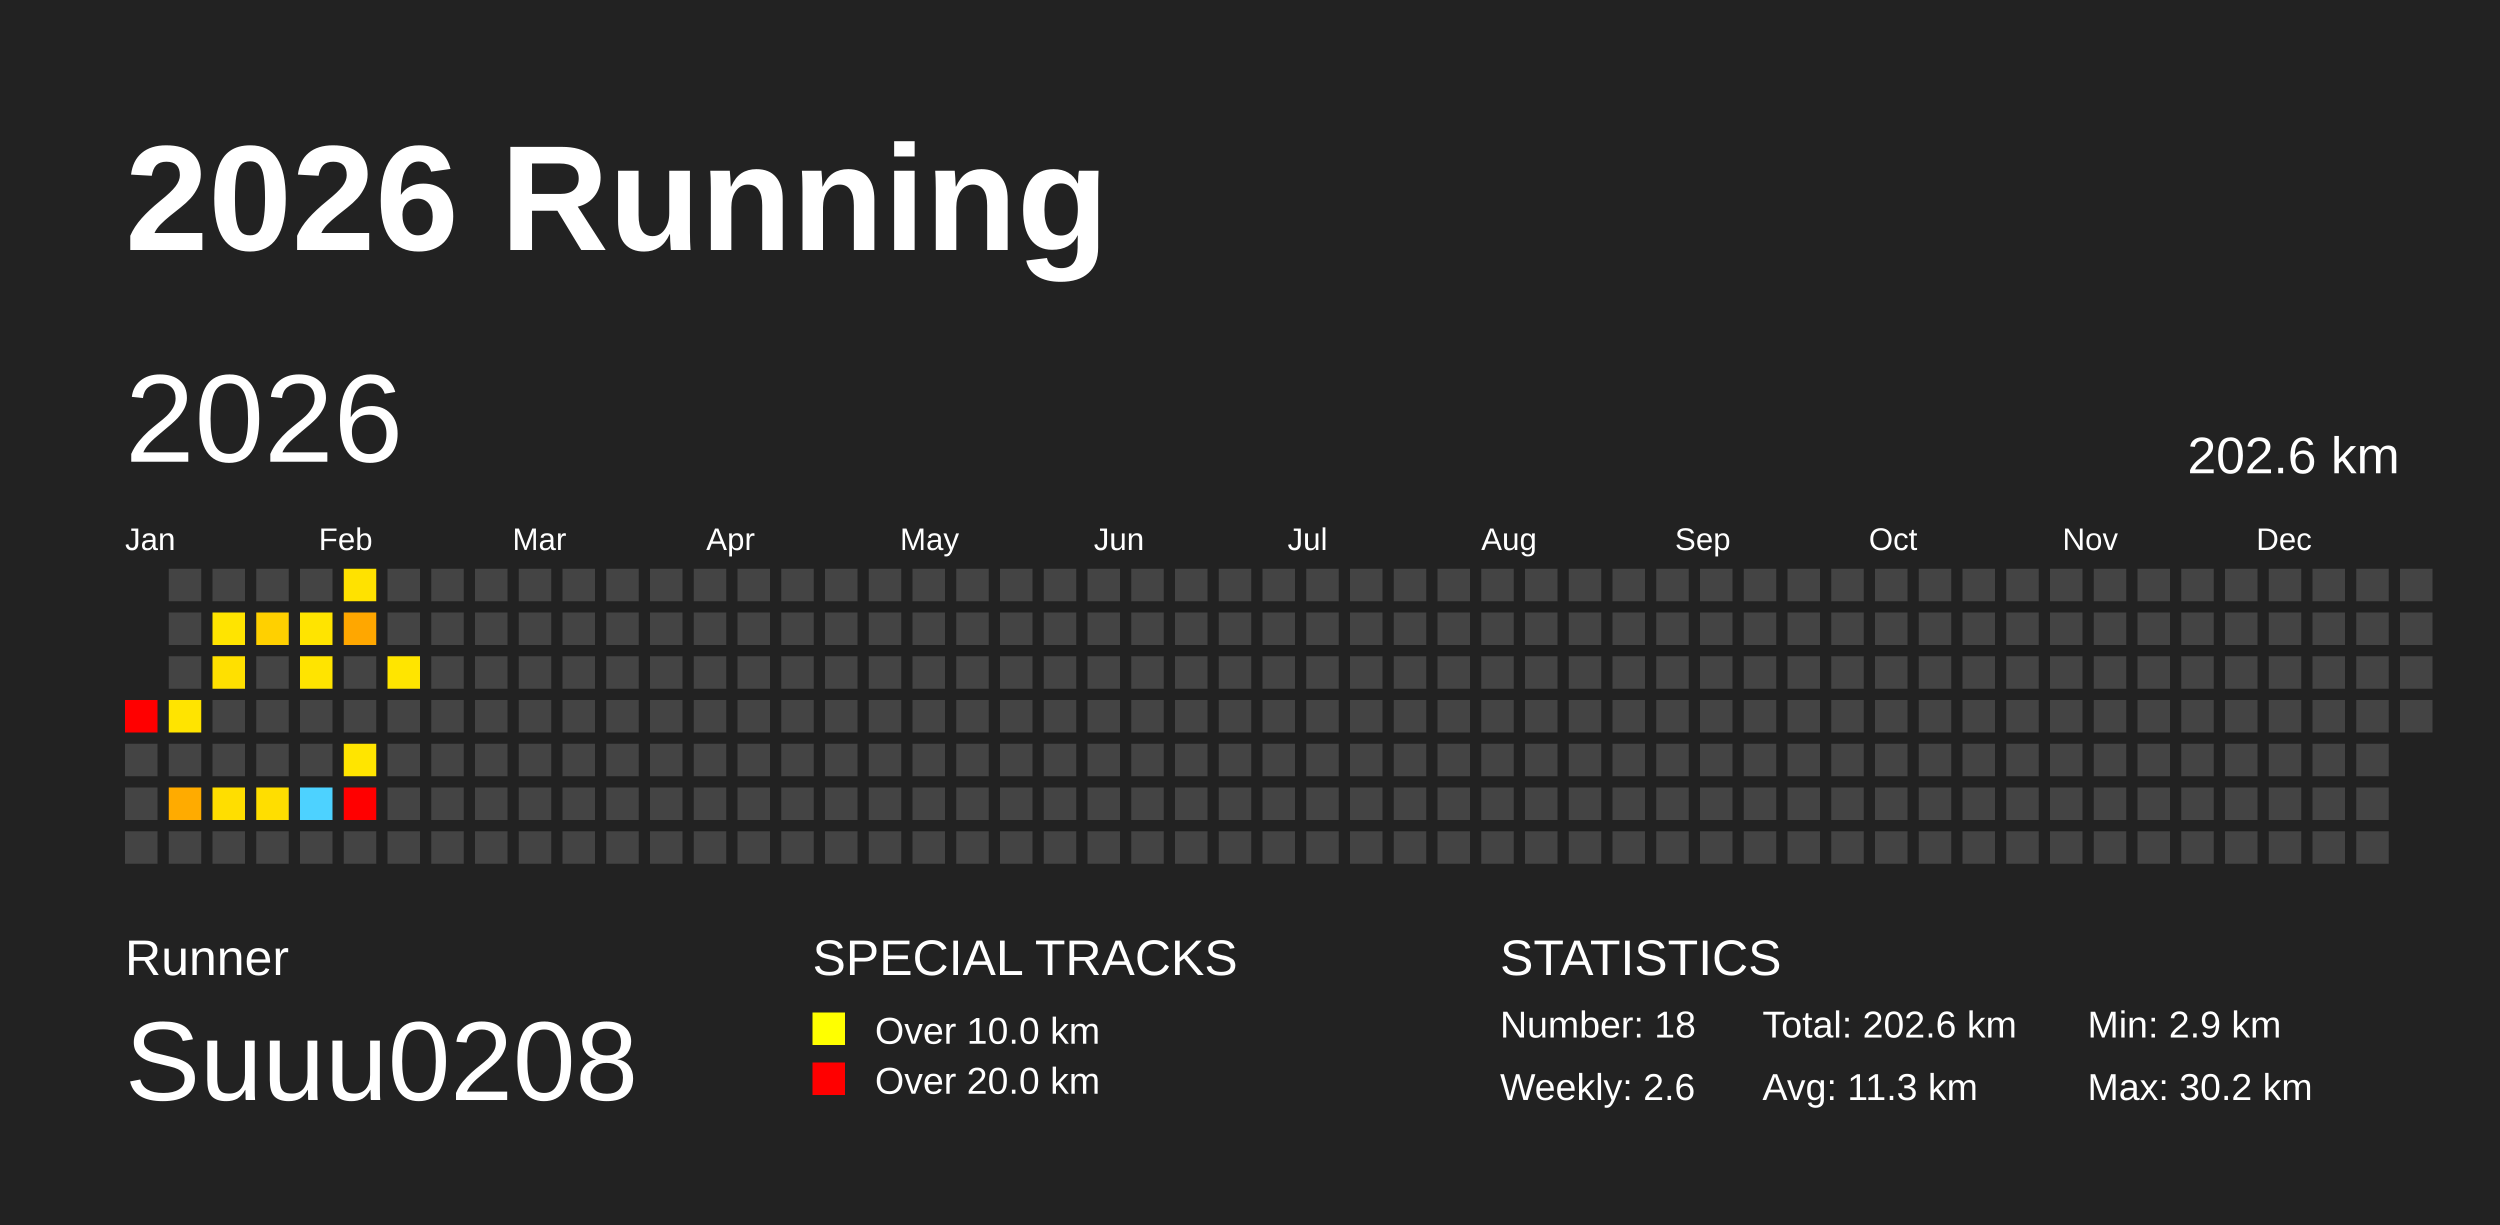
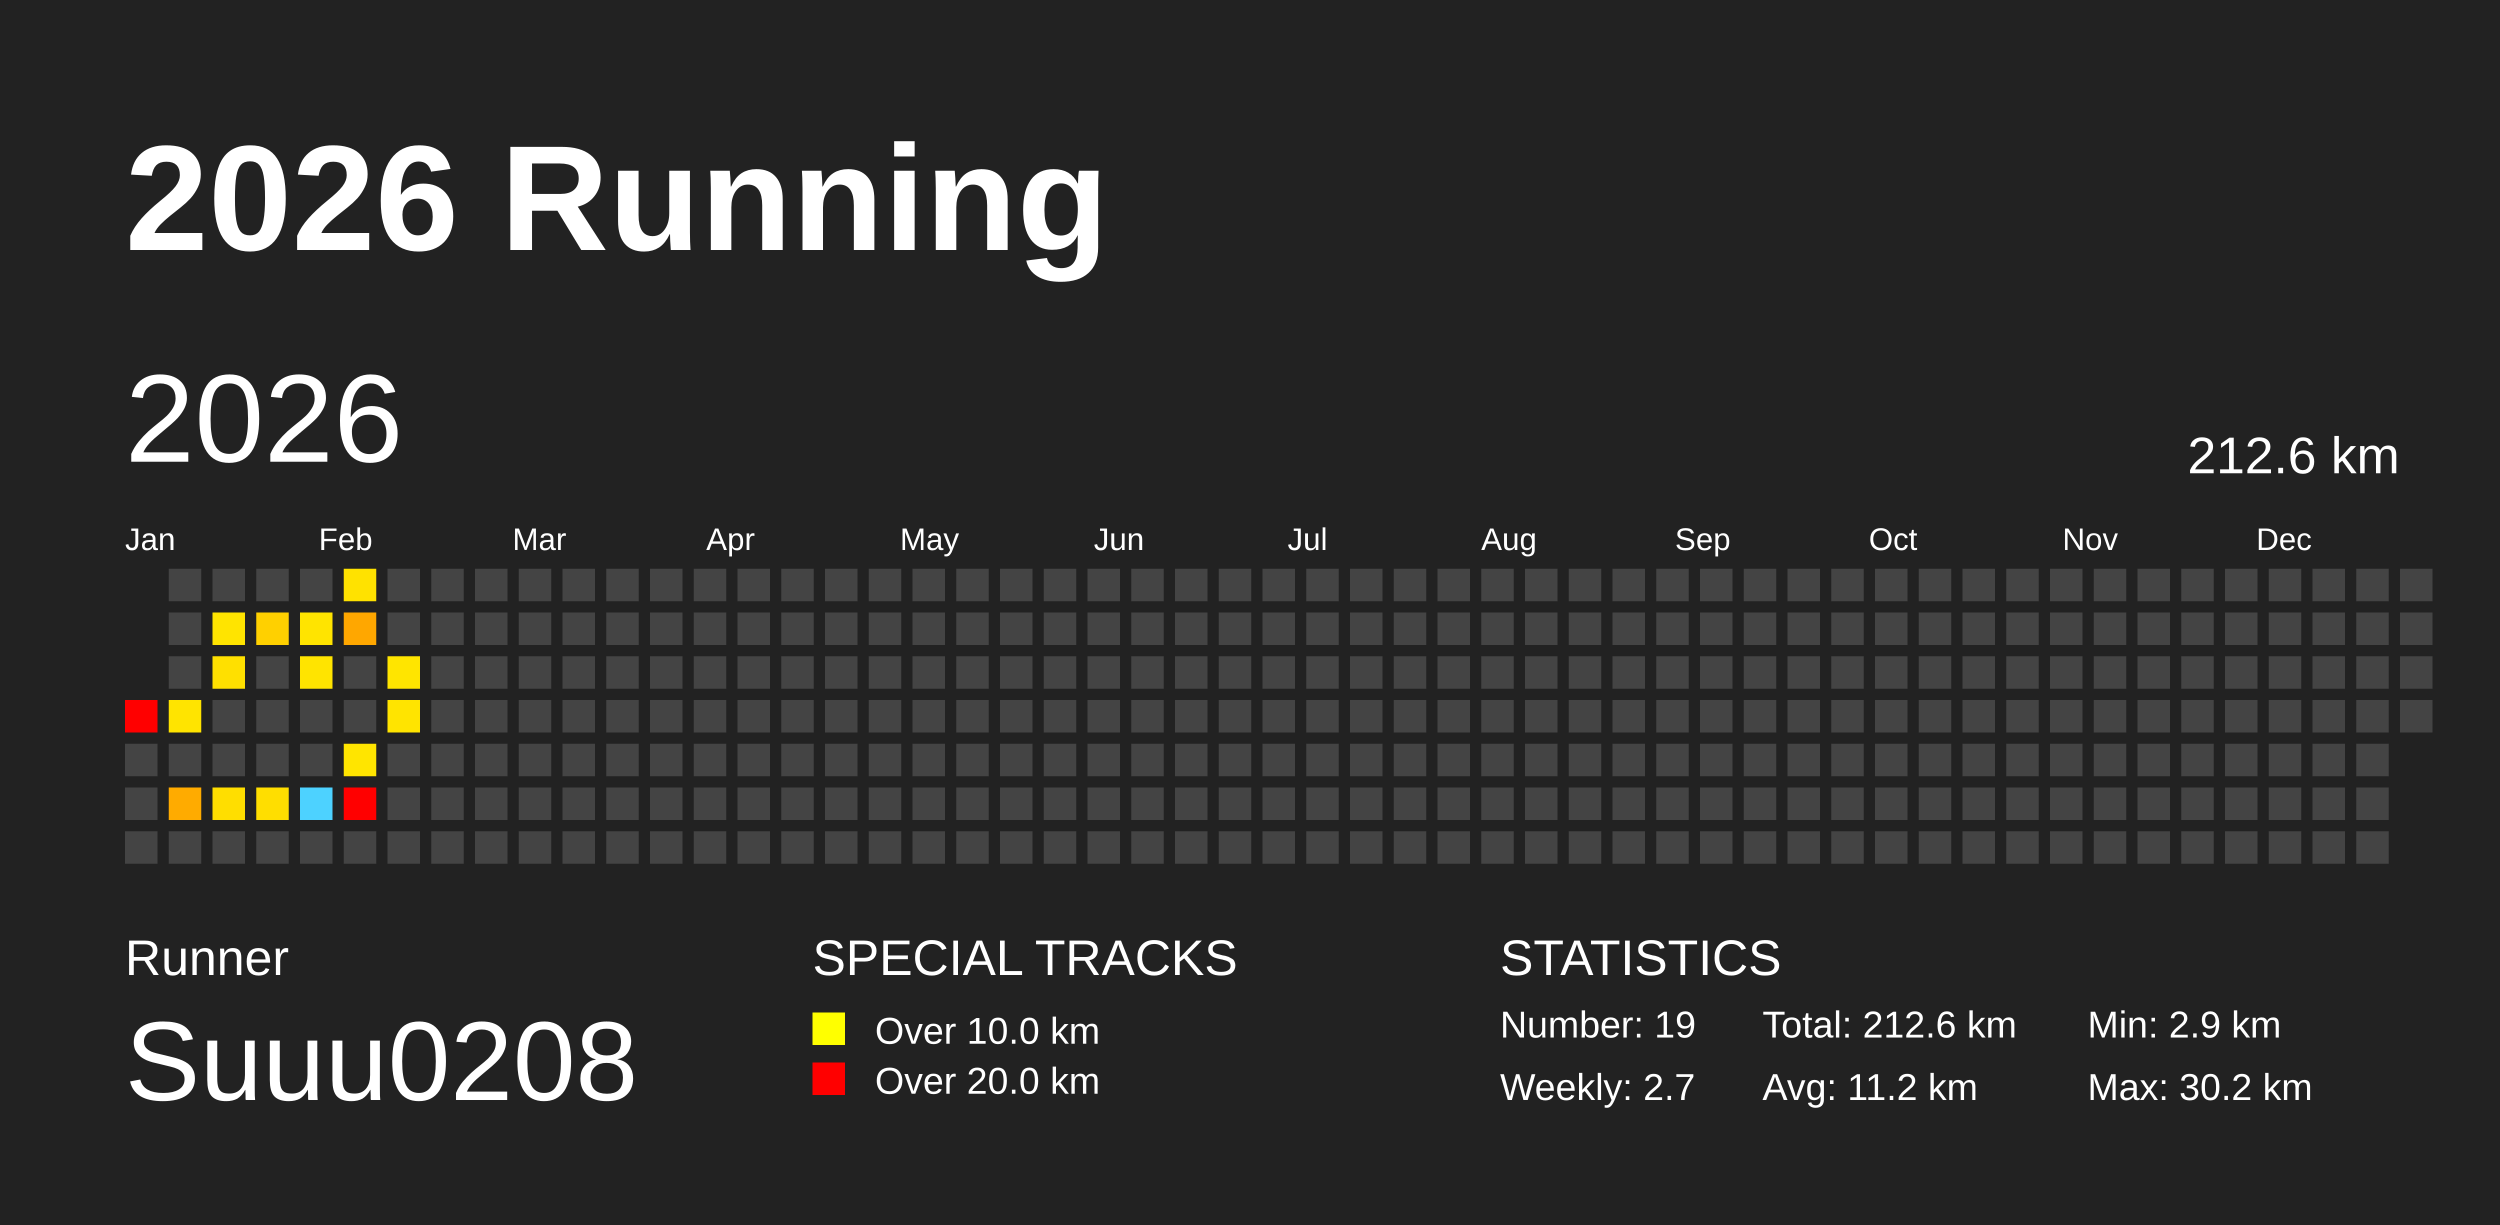
<svg xmlns="http://www.w3.org/2000/svg" baseProfile="full" height="98mm" version="1.1" viewBox="0,0,200,98" width="200mm">
  <defs />
  <rect fill="#222222" height="98" width="200" x="0" y="0" />
  <text fill="#FFFFFF" style="font-size:12px; font-family:Arial; font-weight:bold;" x="10" y="20">2026 Running</text>
  <text fill="#FFFFFF" style="font-size:4px; font-family:Arial" x="10" y="78">Runner</text>
  <text fill="#FFFFFF" style="font-size:9px; font-family:Arial" x="10" y="88">Suuu0208</text>
  <text fill="#FFFFFF" style="font-size:4px; font-family:Arial" x="65" y="78">SPECIAL TRACKS</text>
  <rect fill="yellow" height="2.6" width="2.6" x="65" y="81" />
  <text fill="#FFFFFF" style="font-size:3px; font-family:Arial" x="70" y="83.5">Over 10.0 km</text>
  <rect fill="red" height="2.6" width="2.6" x="65" y="85" />
  <text fill="#FFFFFF" style="font-size:3px; font-family:Arial" x="70" y="87.5">Over 20.0 km</text>
  <text fill="#FFFFFF" style="font-size:4px; font-family:Arial" x="120" y="78">STATISTICS</text>
-   <text fill="#FFFFFF" style="font-size:3px; font-family:Arial" x="120" y="83">Number: 18</text>
-   <text fill="#FFFFFF" style="font-size:3px; font-family:Arial" x="120" y="88">Weekly: 2.6</text>
-   <text fill="#FFFFFF" style="font-size:3px; font-family:Arial" x="141" y="83">Total: 202.6 km</text>
-   <text fill="#FFFFFF" style="font-size:3px; font-family:Arial" x="141" y="88">Avg: 11.3 km</text>
+   <text fill="#FFFFFF" style="font-size:3px; font-family:Arial" x="120" y="83">Number: 19</text>
+   <text fill="#FFFFFF" style="font-size:3px; font-family:Arial" x="120" y="88">Weekly: 2.7</text>
+   <text fill="#FFFFFF" style="font-size:3px; font-family:Arial" x="141" y="83">Total: 212.6 km</text>
+   <text fill="#FFFFFF" style="font-size:3px; font-family:Arial" x="141" y="88">Avg: 11.2 km</text>
  <text fill="#FFFFFF" style="font-size:3px; font-family:Arial" x="167" y="83">Min: 2.9 km</text>
  <text fill="#FFFFFF" style="font-size:3px; font-family:Arial" x="167" y="88">Max: 30.2 km</text>
  <text dominant-baseline="hanging" fill="#FFFFFF" style="font-size:10.0px; font-family:Arial;" x="10" y="30">2026</text>
-   <text dominant-baseline="hanging" fill="#FFFFFF" style="font-size:4.125px; font-family:Arial;" x="175" y="35">202.6 km</text>
+   <text dominant-baseline="hanging" fill="#FFFFFF" style="font-size:4.125px; font-family:Arial;" x="175" y="35">212.6 km</text>
  <text fill="#FFFFFF" style="font-size:2.5px; font-family:Arial" x="10.0" y="44">Jan</text>
  <text fill="#FFFFFF" style="font-size:2.5px; font-family:Arial" x="25.5" y="44">Feb</text>
  <text fill="#FFFFFF" style="font-size:2.5px; font-family:Arial" x="41.0" y="44">Mar</text>
  <text fill="#FFFFFF" style="font-size:2.5px; font-family:Arial" x="56.5" y="44">Apr</text>
  <text fill="#FFFFFF" style="font-size:2.5px; font-family:Arial" x="72.0" y="44">May</text>
  <text fill="#FFFFFF" style="font-size:2.5px; font-family:Arial" x="87.5" y="44">Jun</text>
  <text fill="#FFFFFF" style="font-size:2.5px; font-family:Arial" x="103.0" y="44">Jul</text>
  <text fill="#FFFFFF" style="font-size:2.5px; font-family:Arial" x="118.5" y="44">Aug</text>
  <text fill="#FFFFFF" style="font-size:2.5px; font-family:Arial" x="134.0" y="44">Sep</text>
  <text fill="#FFFFFF" style="font-size:2.5px; font-family:Arial" x="149.5" y="44">Oct</text>
  <text fill="#FFFFFF" style="font-size:2.5px; font-family:Arial" x="165.0" y="44">Nov</text>
  <text fill="#FFFFFF" style="font-size:2.5px; font-family:Arial" x="180.5" y="44">Dec</text>
  <rect fill="red" height="2.6" width="2.6" x="10.0" y="56.0" />
  <rect fill="#444444" height="2.6" width="2.6" x="10.0" y="59.5" />
  <rect fill="#444444" height="2.6" width="2.6" x="10.0" y="63.0" />
  <rect fill="#444444" height="2.6" width="2.6" x="10.0" y="66.5" />
  <rect fill="#444444" height="2.6" width="2.6" x="13.5" y="45.5" />
  <rect fill="#444444" height="2.6" width="2.6" x="13.5" y="49.0" />
  <rect fill="#444444" height="2.6" width="2.6" x="13.5" y="52.5" />
  <rect fill="#ffe400" height="2.6" width="2.6" x="13.5" y="56.0" />
  <rect fill="#444444" height="2.6" width="2.6" x="13.5" y="59.5" />
  <rect fill="#ffab00" height="2.6" width="2.6" x="13.5" y="63.0" />
  <rect fill="#444444" height="2.6" width="2.6" x="13.5" y="66.5" />
  <rect fill="#444444" height="2.6" width="2.6" x="17.0" y="45.5" />
  <rect fill="#ffe400" height="2.6" width="2.6" x="17.0" y="49.0" />
  <rect fill="#ffe000" height="2.6" width="2.6" x="17.0" y="52.5" />
  <rect fill="#444444" height="2.6" width="2.6" x="17.0" y="56.0" />
  <rect fill="#444444" height="2.6" width="2.6" x="17.0" y="59.5" />
  <rect fill="#ffde00" height="2.6" width="2.6" x="17.0" y="63.0" />
  <rect fill="#444444" height="2.6" width="2.6" x="17.0" y="66.5" />
  <rect fill="#444444" height="2.6" width="2.6" x="20.5" y="45.5" />
  <rect fill="#ffd000" height="2.6" width="2.6" x="20.5" y="49.0" />
  <rect fill="#444444" height="2.6" width="2.6" x="20.5" y="52.5" />
  <rect fill="#444444" height="2.6" width="2.6" x="20.5" y="56.0" />
  <rect fill="#444444" height="2.6" width="2.6" x="20.5" y="59.5" />
  <rect fill="#ffde00" height="2.6" width="2.6" x="20.5" y="63.0" />
  <rect fill="#444444" height="2.6" width="2.6" x="20.5" y="66.5" />
  <rect fill="#444444" height="2.6" width="2.6" x="24.0" y="45.5" />
  <rect fill="#ffe400" height="2.6" width="2.6" x="24.0" y="49.0" />
  <rect fill="#ffe400" height="2.6" width="2.6" x="24.0" y="52.5" />
  <rect fill="#444444" height="2.6" width="2.6" x="24.0" y="56.0" />
  <rect fill="#444444" height="2.6" width="2.6" x="24.0" y="59.5" />
  <rect fill="#4dd2ff" height="2.6" width="2.6" x="24.0" y="63.0" />
  <rect fill="#444444" height="2.6" width="2.6" x="24.0" y="66.5" />
  <rect fill="#ffe200" height="2.6" width="2.6" x="27.5" y="45.5" />
  <rect fill="#ffa700" height="2.6" width="2.6" x="27.5" y="49.0" />
  <rect fill="#444444" height="2.6" width="2.6" x="27.5" y="52.5" />
  <rect fill="#444444" height="2.6" width="2.6" x="27.5" y="56.0" />
  <rect fill="#ffe500" height="2.6" width="2.6" x="27.5" y="59.5" />
  <rect fill="red" height="2.6" width="2.6" x="27.5" y="63.0" />
  <rect fill="#444444" height="2.6" width="2.6" x="27.5" y="66.5" />
  <rect fill="#444444" height="2.6" width="2.6" x="31.0" y="45.5" />
  <rect fill="#444444" height="2.6" width="2.6" x="31.0" y="49.0" />
  <rect fill="#ffe500" height="2.6" width="2.6" x="31.0" y="52.5" />
-   <rect fill="#444444" height="2.6" width="2.6" x="31.0" y="56.0" />
+   <rect fill="#ffe400" height="2.6" width="2.6" x="31.0" y="56.0" />
  <rect fill="#444444" height="2.6" width="2.6" x="31.0" y="59.5" />
  <rect fill="#444444" height="2.6" width="2.6" x="31.0" y="63.0" />
  <rect fill="#444444" height="2.6" width="2.6" x="31.0" y="66.5" />
  <rect fill="#444444" height="2.6" width="2.6" x="34.5" y="45.5" />
  <rect fill="#444444" height="2.6" width="2.6" x="34.5" y="49.0" />
  <rect fill="#444444" height="2.6" width="2.6" x="34.5" y="52.5" />
  <rect fill="#444444" height="2.6" width="2.6" x="34.5" y="56.0" />
  <rect fill="#444444" height="2.6" width="2.6" x="34.5" y="59.5" />
  <rect fill="#444444" height="2.6" width="2.6" x="34.5" y="63.0" />
  <rect fill="#444444" height="2.6" width="2.6" x="34.5" y="66.5" />
  <rect fill="#444444" height="2.6" width="2.6" x="38.0" y="45.5" />
  <rect fill="#444444" height="2.6" width="2.6" x="38.0" y="49.0" />
  <rect fill="#444444" height="2.6" width="2.6" x="38.0" y="52.5" />
  <rect fill="#444444" height="2.6" width="2.6" x="38.0" y="56.0" />
  <rect fill="#444444" height="2.6" width="2.6" x="38.0" y="59.5" />
  <rect fill="#444444" height="2.6" width="2.6" x="38.0" y="63.0" />
  <rect fill="#444444" height="2.6" width="2.6" x="38.0" y="66.5" />
  <rect fill="#444444" height="2.6" width="2.6" x="41.5" y="45.5" />
  <rect fill="#444444" height="2.6" width="2.6" x="41.5" y="49.0" />
  <rect fill="#444444" height="2.6" width="2.6" x="41.5" y="52.5" />
  <rect fill="#444444" height="2.6" width="2.6" x="41.5" y="56.0" />
  <rect fill="#444444" height="2.6" width="2.6" x="41.5" y="59.5" />
  <rect fill="#444444" height="2.6" width="2.6" x="41.5" y="63.0" />
  <rect fill="#444444" height="2.6" width="2.6" x="41.5" y="66.5" />
  <rect fill="#444444" height="2.6" width="2.6" x="45.0" y="45.5" />
  <rect fill="#444444" height="2.6" width="2.6" x="45.0" y="49.0" />
  <rect fill="#444444" height="2.6" width="2.6" x="45.0" y="52.5" />
  <rect fill="#444444" height="2.6" width="2.6" x="45.0" y="56.0" />
  <rect fill="#444444" height="2.6" width="2.6" x="45.0" y="59.5" />
  <rect fill="#444444" height="2.6" width="2.6" x="45.0" y="63.0" />
  <rect fill="#444444" height="2.6" width="2.6" x="45.0" y="66.5" />
  <rect fill="#444444" height="2.6" width="2.6" x="48.5" y="45.5" />
  <rect fill="#444444" height="2.6" width="2.6" x="48.5" y="49.0" />
  <rect fill="#444444" height="2.6" width="2.6" x="48.5" y="52.5" />
  <rect fill="#444444" height="2.6" width="2.6" x="48.5" y="56.0" />
  <rect fill="#444444" height="2.6" width="2.6" x="48.5" y="59.5" />
  <rect fill="#444444" height="2.6" width="2.6" x="48.5" y="63.0" />
  <rect fill="#444444" height="2.6" width="2.6" x="48.5" y="66.5" />
  <rect fill="#444444" height="2.6" width="2.6" x="52.0" y="45.5" />
  <rect fill="#444444" height="2.6" width="2.6" x="52.0" y="49.0" />
  <rect fill="#444444" height="2.6" width="2.6" x="52.0" y="52.5" />
  <rect fill="#444444" height="2.6" width="2.6" x="52.0" y="56.0" />
  <rect fill="#444444" height="2.6" width="2.6" x="52.0" y="59.5" />
  <rect fill="#444444" height="2.6" width="2.6" x="52.0" y="63.0" />
  <rect fill="#444444" height="2.6" width="2.6" x="52.0" y="66.5" />
  <rect fill="#444444" height="2.6" width="2.6" x="55.5" y="45.5" />
  <rect fill="#444444" height="2.6" width="2.6" x="55.5" y="49.0" />
  <rect fill="#444444" height="2.6" width="2.6" x="55.5" y="52.5" />
  <rect fill="#444444" height="2.6" width="2.6" x="55.5" y="56.0" />
  <rect fill="#444444" height="2.6" width="2.6" x="55.5" y="59.5" />
  <rect fill="#444444" height="2.6" width="2.6" x="55.5" y="63.0" />
  <rect fill="#444444" height="2.6" width="2.6" x="55.5" y="66.5" />
  <rect fill="#444444" height="2.6" width="2.6" x="59.0" y="45.5" />
  <rect fill="#444444" height="2.6" width="2.6" x="59.0" y="49.0" />
  <rect fill="#444444" height="2.6" width="2.6" x="59.0" y="52.5" />
  <rect fill="#444444" height="2.6" width="2.6" x="59.0" y="56.0" />
  <rect fill="#444444" height="2.6" width="2.6" x="59.0" y="59.5" />
  <rect fill="#444444" height="2.6" width="2.6" x="59.0" y="63.0" />
  <rect fill="#444444" height="2.6" width="2.6" x="59.0" y="66.5" />
  <rect fill="#444444" height="2.6" width="2.6" x="62.5" y="45.5" />
  <rect fill="#444444" height="2.6" width="2.6" x="62.5" y="49.0" />
  <rect fill="#444444" height="2.6" width="2.6" x="62.5" y="52.5" />
  <rect fill="#444444" height="2.6" width="2.6" x="62.5" y="56.0" />
  <rect fill="#444444" height="2.6" width="2.6" x="62.5" y="59.5" />
  <rect fill="#444444" height="2.6" width="2.6" x="62.5" y="63.0" />
  <rect fill="#444444" height="2.6" width="2.6" x="62.5" y="66.5" />
  <rect fill="#444444" height="2.6" width="2.6" x="66.0" y="45.5" />
  <rect fill="#444444" height="2.6" width="2.6" x="66.0" y="49.0" />
  <rect fill="#444444" height="2.6" width="2.6" x="66.0" y="52.5" />
  <rect fill="#444444" height="2.6" width="2.6" x="66.0" y="56.0" />
  <rect fill="#444444" height="2.6" width="2.6" x="66.0" y="59.5" />
  <rect fill="#444444" height="2.6" width="2.6" x="66.0" y="63.0" />
  <rect fill="#444444" height="2.6" width="2.6" x="66.0" y="66.5" />
  <rect fill="#444444" height="2.6" width="2.6" x="69.5" y="45.5" />
  <rect fill="#444444" height="2.6" width="2.6" x="69.5" y="49.0" />
  <rect fill="#444444" height="2.6" width="2.6" x="69.5" y="52.5" />
  <rect fill="#444444" height="2.6" width="2.6" x="69.5" y="56.0" />
  <rect fill="#444444" height="2.6" width="2.6" x="69.5" y="59.5" />
  <rect fill="#444444" height="2.6" width="2.6" x="69.5" y="63.0" />
  <rect fill="#444444" height="2.6" width="2.6" x="69.5" y="66.5" />
  <rect fill="#444444" height="2.6" width="2.6" x="73.0" y="45.5" />
  <rect fill="#444444" height="2.6" width="2.6" x="73.0" y="49.0" />
  <rect fill="#444444" height="2.6" width="2.6" x="73.0" y="52.5" />
  <rect fill="#444444" height="2.6" width="2.6" x="73.0" y="56.0" />
  <rect fill="#444444" height="2.6" width="2.6" x="73.0" y="59.5" />
  <rect fill="#444444" height="2.6" width="2.6" x="73.0" y="63.0" />
  <rect fill="#444444" height="2.6" width="2.6" x="73.0" y="66.5" />
  <rect fill="#444444" height="2.6" width="2.6" x="76.5" y="45.5" />
  <rect fill="#444444" height="2.6" width="2.6" x="76.5" y="49.0" />
  <rect fill="#444444" height="2.6" width="2.6" x="76.5" y="52.5" />
  <rect fill="#444444" height="2.6" width="2.6" x="76.5" y="56.0" />
  <rect fill="#444444" height="2.6" width="2.6" x="76.5" y="59.5" />
  <rect fill="#444444" height="2.6" width="2.6" x="76.5" y="63.0" />
  <rect fill="#444444" height="2.6" width="2.6" x="76.5" y="66.5" />
  <rect fill="#444444" height="2.6" width="2.6" x="80.0" y="45.5" />
  <rect fill="#444444" height="2.6" width="2.6" x="80.0" y="49.0" />
  <rect fill="#444444" height="2.6" width="2.6" x="80.0" y="52.5" />
  <rect fill="#444444" height="2.6" width="2.6" x="80.0" y="56.0" />
  <rect fill="#444444" height="2.6" width="2.6" x="80.0" y="59.5" />
  <rect fill="#444444" height="2.6" width="2.6" x="80.0" y="63.0" />
  <rect fill="#444444" height="2.6" width="2.6" x="80.0" y="66.5" />
  <rect fill="#444444" height="2.6" width="2.6" x="83.5" y="45.5" />
  <rect fill="#444444" height="2.6" width="2.6" x="83.5" y="49.0" />
  <rect fill="#444444" height="2.6" width="2.6" x="83.5" y="52.5" />
  <rect fill="#444444" height="2.6" width="2.6" x="83.5" y="56.0" />
  <rect fill="#444444" height="2.6" width="2.6" x="83.5" y="59.5" />
  <rect fill="#444444" height="2.6" width="2.6" x="83.5" y="63.0" />
  <rect fill="#444444" height="2.6" width="2.6" x="83.5" y="66.5" />
  <rect fill="#444444" height="2.6" width="2.6" x="87.0" y="45.5" />
  <rect fill="#444444" height="2.6" width="2.6" x="87.0" y="49.0" />
  <rect fill="#444444" height="2.6" width="2.6" x="87.0" y="52.5" />
  <rect fill="#444444" height="2.6" width="2.6" x="87.0" y="56.0" />
  <rect fill="#444444" height="2.6" width="2.6" x="87.0" y="59.5" />
  <rect fill="#444444" height="2.6" width="2.6" x="87.0" y="63.0" />
  <rect fill="#444444" height="2.6" width="2.6" x="87.0" y="66.5" />
  <rect fill="#444444" height="2.6" width="2.6" x="90.5" y="45.5" />
  <rect fill="#444444" height="2.6" width="2.6" x="90.5" y="49.0" />
  <rect fill="#444444" height="2.6" width="2.6" x="90.5" y="52.5" />
  <rect fill="#444444" height="2.6" width="2.6" x="90.5" y="56.0" />
  <rect fill="#444444" height="2.6" width="2.6" x="90.5" y="59.5" />
  <rect fill="#444444" height="2.6" width="2.6" x="90.5" y="63.0" />
  <rect fill="#444444" height="2.6" width="2.6" x="90.5" y="66.5" />
  <rect fill="#444444" height="2.6" width="2.6" x="94.0" y="45.5" />
  <rect fill="#444444" height="2.6" width="2.6" x="94.0" y="49.0" />
  <rect fill="#444444" height="2.6" width="2.6" x="94.0" y="52.5" />
  <rect fill="#444444" height="2.6" width="2.6" x="94.0" y="56.0" />
  <rect fill="#444444" height="2.6" width="2.6" x="94.0" y="59.5" />
  <rect fill="#444444" height="2.6" width="2.6" x="94.0" y="63.0" />
  <rect fill="#444444" height="2.6" width="2.6" x="94.0" y="66.5" />
  <rect fill="#444444" height="2.6" width="2.6" x="97.5" y="45.5" />
  <rect fill="#444444" height="2.6" width="2.6" x="97.5" y="49.0" />
  <rect fill="#444444" height="2.6" width="2.6" x="97.5" y="52.5" />
  <rect fill="#444444" height="2.6" width="2.6" x="97.5" y="56.0" />
  <rect fill="#444444" height="2.6" width="2.6" x="97.5" y="59.5" />
  <rect fill="#444444" height="2.6" width="2.6" x="97.5" y="63.0" />
  <rect fill="#444444" height="2.6" width="2.6" x="97.5" y="66.5" />
  <rect fill="#444444" height="2.6" width="2.6" x="101.0" y="45.5" />
  <rect fill="#444444" height="2.6" width="2.6" x="101.0" y="49.0" />
  <rect fill="#444444" height="2.6" width="2.6" x="101.0" y="52.5" />
  <rect fill="#444444" height="2.6" width="2.6" x="101.0" y="56.0" />
  <rect fill="#444444" height="2.6" width="2.6" x="101.0" y="59.5" />
  <rect fill="#444444" height="2.6" width="2.6" x="101.0" y="63.0" />
  <rect fill="#444444" height="2.6" width="2.6" x="101.0" y="66.5" />
  <rect fill="#444444" height="2.6" width="2.6" x="104.5" y="45.5" />
  <rect fill="#444444" height="2.6" width="2.6" x="104.5" y="49.0" />
  <rect fill="#444444" height="2.6" width="2.6" x="104.5" y="52.5" />
  <rect fill="#444444" height="2.6" width="2.6" x="104.5" y="56.0" />
  <rect fill="#444444" height="2.6" width="2.6" x="104.5" y="59.5" />
  <rect fill="#444444" height="2.6" width="2.6" x="104.5" y="63.0" />
  <rect fill="#444444" height="2.6" width="2.6" x="104.5" y="66.5" />
  <rect fill="#444444" height="2.6" width="2.6" x="108.0" y="45.5" />
  <rect fill="#444444" height="2.6" width="2.6" x="108.0" y="49.0" />
  <rect fill="#444444" height="2.6" width="2.6" x="108.0" y="52.5" />
  <rect fill="#444444" height="2.6" width="2.6" x="108.0" y="56.0" />
  <rect fill="#444444" height="2.6" width="2.6" x="108.0" y="59.5" />
  <rect fill="#444444" height="2.6" width="2.6" x="108.0" y="63.0" />
  <rect fill="#444444" height="2.6" width="2.6" x="108.0" y="66.5" />
  <rect fill="#444444" height="2.6" width="2.6" x="111.5" y="45.5" />
  <rect fill="#444444" height="2.6" width="2.6" x="111.5" y="49.0" />
  <rect fill="#444444" height="2.6" width="2.6" x="111.5" y="52.5" />
  <rect fill="#444444" height="2.6" width="2.6" x="111.5" y="56.0" />
  <rect fill="#444444" height="2.6" width="2.6" x="111.5" y="59.5" />
  <rect fill="#444444" height="2.6" width="2.6" x="111.5" y="63.0" />
  <rect fill="#444444" height="2.6" width="2.6" x="111.5" y="66.5" />
  <rect fill="#444444" height="2.6" width="2.6" x="115.0" y="45.5" />
  <rect fill="#444444" height="2.6" width="2.6" x="115.0" y="49.0" />
  <rect fill="#444444" height="2.6" width="2.6" x="115.0" y="52.5" />
  <rect fill="#444444" height="2.6" width="2.6" x="115.0" y="56.0" />
  <rect fill="#444444" height="2.6" width="2.6" x="115.0" y="59.5" />
  <rect fill="#444444" height="2.6" width="2.6" x="115.0" y="63.0" />
  <rect fill="#444444" height="2.6" width="2.6" x="115.0" y="66.5" />
  <rect fill="#444444" height="2.6" width="2.6" x="118.5" y="45.5" />
  <rect fill="#444444" height="2.6" width="2.6" x="118.5" y="49.0" />
  <rect fill="#444444" height="2.6" width="2.6" x="118.5" y="52.5" />
  <rect fill="#444444" height="2.6" width="2.6" x="118.5" y="56.0" />
  <rect fill="#444444" height="2.6" width="2.6" x="118.5" y="59.5" />
  <rect fill="#444444" height="2.6" width="2.6" x="118.5" y="63.0" />
  <rect fill="#444444" height="2.6" width="2.6" x="118.5" y="66.5" />
  <rect fill="#444444" height="2.6" width="2.6" x="122.0" y="45.5" />
  <rect fill="#444444" height="2.6" width="2.6" x="122.0" y="49.0" />
  <rect fill="#444444" height="2.6" width="2.6" x="122.0" y="52.5" />
  <rect fill="#444444" height="2.6" width="2.6" x="122.0" y="56.0" />
  <rect fill="#444444" height="2.6" width="2.6" x="122.0" y="59.5" />
  <rect fill="#444444" height="2.6" width="2.6" x="122.0" y="63.0" />
  <rect fill="#444444" height="2.6" width="2.6" x="122.0" y="66.5" />
  <rect fill="#444444" height="2.6" width="2.6" x="125.5" y="45.5" />
  <rect fill="#444444" height="2.6" width="2.6" x="125.5" y="49.0" />
  <rect fill="#444444" height="2.6" width="2.6" x="125.5" y="52.5" />
  <rect fill="#444444" height="2.6" width="2.6" x="125.5" y="56.0" />
  <rect fill="#444444" height="2.6" width="2.6" x="125.5" y="59.5" />
  <rect fill="#444444" height="2.6" width="2.6" x="125.5" y="63.0" />
  <rect fill="#444444" height="2.6" width="2.6" x="125.5" y="66.5" />
  <rect fill="#444444" height="2.6" width="2.6" x="129.0" y="45.5" />
  <rect fill="#444444" height="2.6" width="2.6" x="129.0" y="49.0" />
  <rect fill="#444444" height="2.6" width="2.6" x="129.0" y="52.5" />
  <rect fill="#444444" height="2.6" width="2.6" x="129.0" y="56.0" />
  <rect fill="#444444" height="2.6" width="2.6" x="129.0" y="59.5" />
  <rect fill="#444444" height="2.6" width="2.6" x="129.0" y="63.0" />
  <rect fill="#444444" height="2.6" width="2.6" x="129.0" y="66.5" />
  <rect fill="#444444" height="2.6" width="2.6" x="132.5" y="45.5" />
  <rect fill="#444444" height="2.6" width="2.6" x="132.5" y="49.0" />
  <rect fill="#444444" height="2.6" width="2.6" x="132.5" y="52.5" />
  <rect fill="#444444" height="2.6" width="2.6" x="132.5" y="56.0" />
  <rect fill="#444444" height="2.6" width="2.6" x="132.5" y="59.5" />
  <rect fill="#444444" height="2.6" width="2.6" x="132.5" y="63.0" />
  <rect fill="#444444" height="2.6" width="2.6" x="132.5" y="66.5" />
  <rect fill="#444444" height="2.6" width="2.6" x="136.0" y="45.5" />
  <rect fill="#444444" height="2.6" width="2.6" x="136.0" y="49.0" />
  <rect fill="#444444" height="2.6" width="2.6" x="136.0" y="52.5" />
  <rect fill="#444444" height="2.6" width="2.6" x="136.0" y="56.0" />
  <rect fill="#444444" height="2.6" width="2.6" x="136.0" y="59.5" />
  <rect fill="#444444" height="2.6" width="2.6" x="136.0" y="63.0" />
  <rect fill="#444444" height="2.6" width="2.6" x="136.0" y="66.5" />
  <rect fill="#444444" height="2.6" width="2.6" x="139.5" y="45.5" />
  <rect fill="#444444" height="2.6" width="2.6" x="139.5" y="49.0" />
  <rect fill="#444444" height="2.6" width="2.6" x="139.5" y="52.5" />
  <rect fill="#444444" height="2.6" width="2.6" x="139.5" y="56.0" />
  <rect fill="#444444" height="2.6" width="2.6" x="139.5" y="59.5" />
  <rect fill="#444444" height="2.6" width="2.6" x="139.5" y="63.0" />
  <rect fill="#444444" height="2.6" width="2.6" x="139.5" y="66.5" />
  <rect fill="#444444" height="2.6" width="2.6" x="143.0" y="45.5" />
  <rect fill="#444444" height="2.6" width="2.6" x="143.0" y="49.0" />
  <rect fill="#444444" height="2.6" width="2.6" x="143.0" y="52.5" />
  <rect fill="#444444" height="2.6" width="2.6" x="143.0" y="56.0" />
  <rect fill="#444444" height="2.6" width="2.6" x="143.0" y="59.5" />
  <rect fill="#444444" height="2.6" width="2.6" x="143.0" y="63.0" />
  <rect fill="#444444" height="2.6" width="2.6" x="143.0" y="66.5" />
  <rect fill="#444444" height="2.6" width="2.6" x="146.5" y="45.5" />
  <rect fill="#444444" height="2.6" width="2.6" x="146.5" y="49.0" />
  <rect fill="#444444" height="2.6" width="2.6" x="146.5" y="52.5" />
  <rect fill="#444444" height="2.6" width="2.6" x="146.5" y="56.0" />
  <rect fill="#444444" height="2.6" width="2.6" x="146.5" y="59.5" />
  <rect fill="#444444" height="2.6" width="2.6" x="146.5" y="63.0" />
  <rect fill="#444444" height="2.6" width="2.6" x="146.5" y="66.5" />
  <rect fill="#444444" height="2.6" width="2.6" x="150.0" y="45.5" />
  <rect fill="#444444" height="2.6" width="2.6" x="150.0" y="49.0" />
  <rect fill="#444444" height="2.6" width="2.6" x="150.0" y="52.5" />
  <rect fill="#444444" height="2.6" width="2.6" x="150.0" y="56.0" />
  <rect fill="#444444" height="2.6" width="2.6" x="150.0" y="59.5" />
  <rect fill="#444444" height="2.6" width="2.6" x="150.0" y="63.0" />
  <rect fill="#444444" height="2.6" width="2.6" x="150.0" y="66.5" />
  <rect fill="#444444" height="2.6" width="2.6" x="153.5" y="45.5" />
  <rect fill="#444444" height="2.6" width="2.6" x="153.5" y="49.0" />
  <rect fill="#444444" height="2.6" width="2.6" x="153.5" y="52.5" />
  <rect fill="#444444" height="2.6" width="2.6" x="153.5" y="56.0" />
  <rect fill="#444444" height="2.6" width="2.6" x="153.5" y="59.5" />
  <rect fill="#444444" height="2.6" width="2.6" x="153.5" y="63.0" />
  <rect fill="#444444" height="2.6" width="2.6" x="153.5" y="66.5" />
  <rect fill="#444444" height="2.6" width="2.6" x="157.0" y="45.5" />
  <rect fill="#444444" height="2.6" width="2.6" x="157.0" y="49.0" />
  <rect fill="#444444" height="2.6" width="2.6" x="157.0" y="52.5" />
  <rect fill="#444444" height="2.6" width="2.6" x="157.0" y="56.0" />
  <rect fill="#444444" height="2.6" width="2.6" x="157.0" y="59.5" />
  <rect fill="#444444" height="2.6" width="2.6" x="157.0" y="63.0" />
  <rect fill="#444444" height="2.6" width="2.6" x="157.0" y="66.5" />
  <rect fill="#444444" height="2.6" width="2.6" x="160.5" y="45.5" />
  <rect fill="#444444" height="2.6" width="2.6" x="160.5" y="49.0" />
  <rect fill="#444444" height="2.6" width="2.6" x="160.5" y="52.5" />
  <rect fill="#444444" height="2.6" width="2.6" x="160.5" y="56.0" />
  <rect fill="#444444" height="2.6" width="2.6" x="160.5" y="59.5" />
  <rect fill="#444444" height="2.6" width="2.6" x="160.5" y="63.0" />
  <rect fill="#444444" height="2.6" width="2.6" x="160.5" y="66.5" />
  <rect fill="#444444" height="2.6" width="2.6" x="164.0" y="45.5" />
  <rect fill="#444444" height="2.6" width="2.6" x="164.0" y="49.0" />
  <rect fill="#444444" height="2.6" width="2.6" x="164.0" y="52.5" />
  <rect fill="#444444" height="2.6" width="2.6" x="164.0" y="56.0" />
  <rect fill="#444444" height="2.6" width="2.6" x="164.0" y="59.5" />
  <rect fill="#444444" height="2.6" width="2.6" x="164.0" y="63.0" />
  <rect fill="#444444" height="2.6" width="2.6" x="164.0" y="66.5" />
  <rect fill="#444444" height="2.6" width="2.6" x="167.5" y="45.5" />
  <rect fill="#444444" height="2.6" width="2.6" x="167.5" y="49.0" />
  <rect fill="#444444" height="2.6" width="2.6" x="167.5" y="52.5" />
  <rect fill="#444444" height="2.6" width="2.6" x="167.5" y="56.0" />
  <rect fill="#444444" height="2.6" width="2.6" x="167.5" y="59.5" />
  <rect fill="#444444" height="2.6" width="2.6" x="167.5" y="63.0" />
  <rect fill="#444444" height="2.6" width="2.6" x="167.5" y="66.5" />
  <rect fill="#444444" height="2.6" width="2.6" x="171.0" y="45.5" />
  <rect fill="#444444" height="2.6" width="2.6" x="171.0" y="49.0" />
  <rect fill="#444444" height="2.6" width="2.6" x="171.0" y="52.5" />
  <rect fill="#444444" height="2.6" width="2.6" x="171.0" y="56.0" />
  <rect fill="#444444" height="2.6" width="2.6" x="171.0" y="59.5" />
  <rect fill="#444444" height="2.6" width="2.6" x="171.0" y="63.0" />
  <rect fill="#444444" height="2.6" width="2.6" x="171.0" y="66.5" />
  <rect fill="#444444" height="2.6" width="2.6" x="174.5" y="45.5" />
  <rect fill="#444444" height="2.6" width="2.6" x="174.5" y="49.0" />
  <rect fill="#444444" height="2.6" width="2.6" x="174.5" y="52.5" />
  <rect fill="#444444" height="2.6" width="2.6" x="174.5" y="56.0" />
  <rect fill="#444444" height="2.6" width="2.6" x="174.5" y="59.5" />
  <rect fill="#444444" height="2.6" width="2.6" x="174.5" y="63.0" />
  <rect fill="#444444" height="2.6" width="2.6" x="174.5" y="66.5" />
  <rect fill="#444444" height="2.6" width="2.6" x="178.0" y="45.5" />
  <rect fill="#444444" height="2.6" width="2.6" x="178.0" y="49.0" />
  <rect fill="#444444" height="2.6" width="2.6" x="178.0" y="52.5" />
  <rect fill="#444444" height="2.6" width="2.6" x="178.0" y="56.0" />
  <rect fill="#444444" height="2.6" width="2.6" x="178.0" y="59.5" />
  <rect fill="#444444" height="2.6" width="2.6" x="178.0" y="63.0" />
  <rect fill="#444444" height="2.6" width="2.6" x="178.0" y="66.5" />
  <rect fill="#444444" height="2.6" width="2.6" x="181.5" y="45.5" />
  <rect fill="#444444" height="2.6" width="2.6" x="181.5" y="49.0" />
  <rect fill="#444444" height="2.6" width="2.6" x="181.5" y="52.5" />
  <rect fill="#444444" height="2.6" width="2.6" x="181.5" y="56.0" />
  <rect fill="#444444" height="2.6" width="2.6" x="181.5" y="59.5" />
  <rect fill="#444444" height="2.6" width="2.6" x="181.5" y="63.0" />
  <rect fill="#444444" height="2.6" width="2.6" x="181.5" y="66.5" />
  <rect fill="#444444" height="2.6" width="2.6" x="185.0" y="45.5" />
  <rect fill="#444444" height="2.6" width="2.6" x="185.0" y="49.0" />
  <rect fill="#444444" height="2.6" width="2.6" x="185.0" y="52.5" />
  <rect fill="#444444" height="2.6" width="2.6" x="185.0" y="56.0" />
  <rect fill="#444444" height="2.6" width="2.6" x="185.0" y="59.5" />
  <rect fill="#444444" height="2.6" width="2.6" x="185.0" y="63.0" />
  <rect fill="#444444" height="2.6" width="2.6" x="185.0" y="66.5" />
  <rect fill="#444444" height="2.6" width="2.6" x="188.5" y="45.5" />
  <rect fill="#444444" height="2.6" width="2.6" x="188.5" y="49.0" />
  <rect fill="#444444" height="2.6" width="2.6" x="188.5" y="52.5" />
  <rect fill="#444444" height="2.6" width="2.6" x="188.5" y="56.0" />
  <rect fill="#444444" height="2.6" width="2.6" x="188.5" y="59.5" />
  <rect fill="#444444" height="2.6" width="2.6" x="188.5" y="63.0" />
  <rect fill="#444444" height="2.6" width="2.6" x="188.5" y="66.5" />
  <rect fill="#444444" height="2.6" width="2.6" x="192.0" y="45.5" />
  <rect fill="#444444" height="2.6" width="2.6" x="192.0" y="49.0" />
  <rect fill="#444444" height="2.6" width="2.6" x="192.0" y="52.5" />
  <rect fill="#444444" height="2.6" width="2.6" x="192.0" y="56.0" />
</svg>
